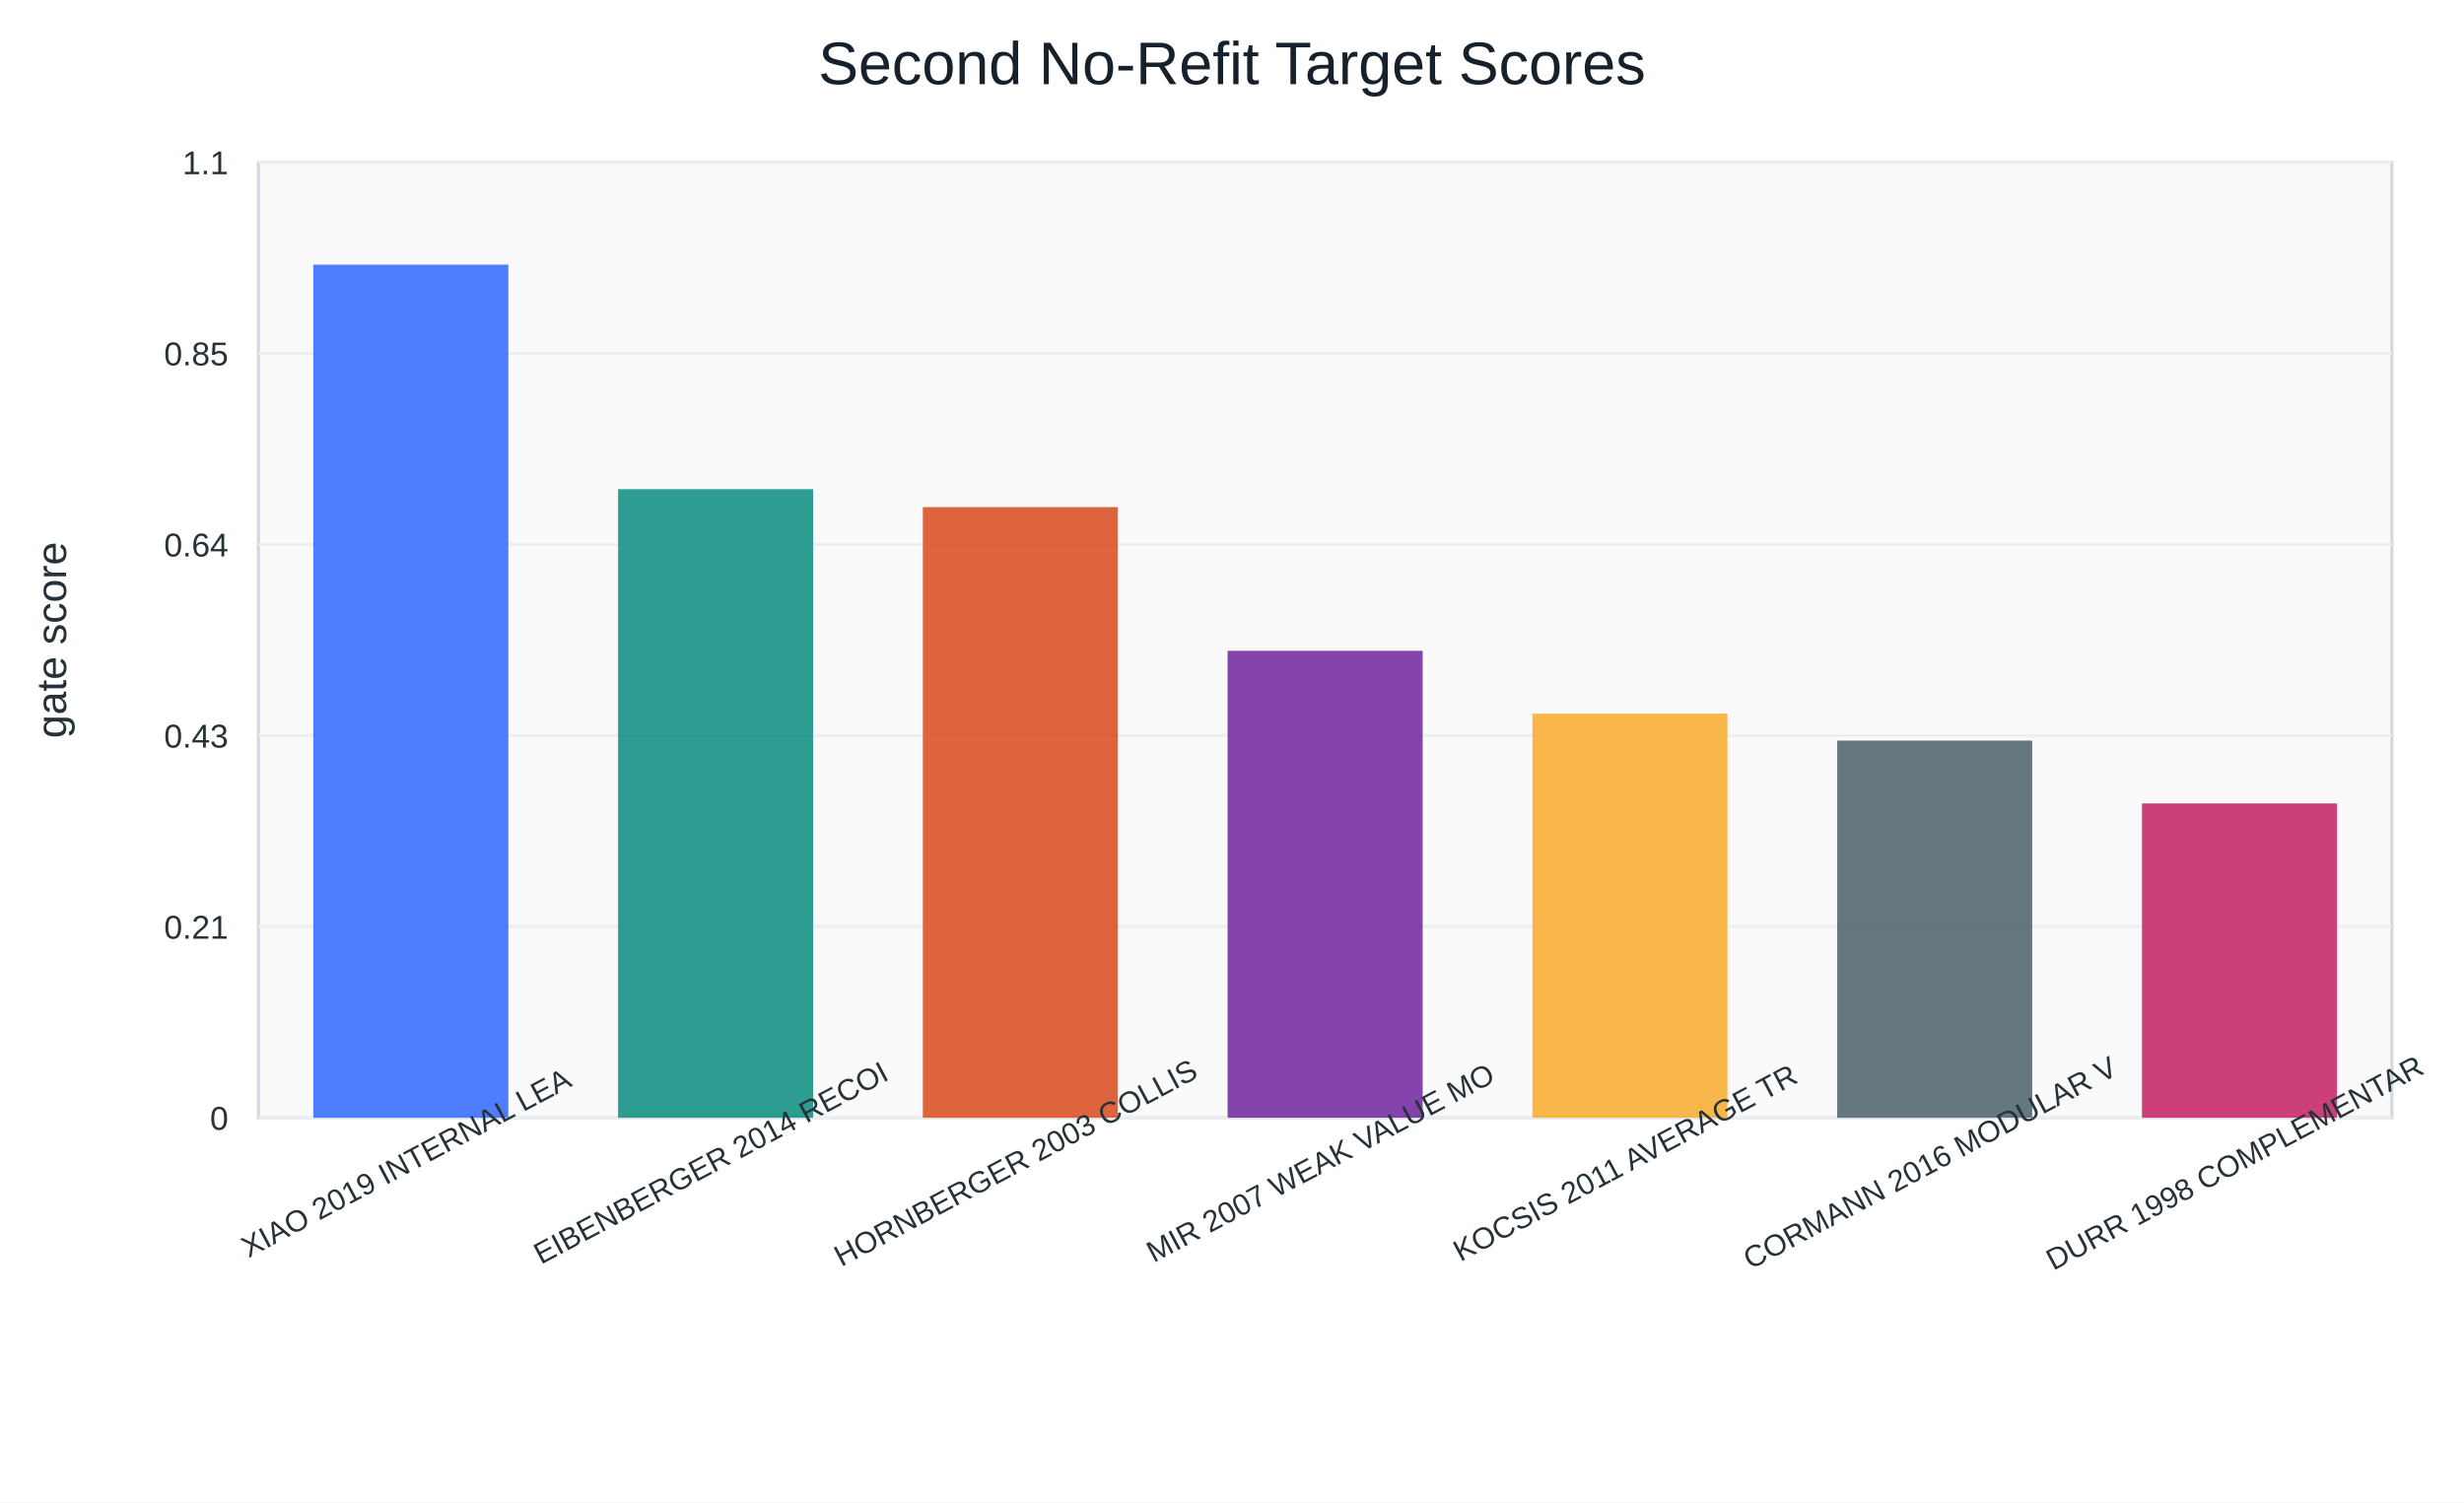
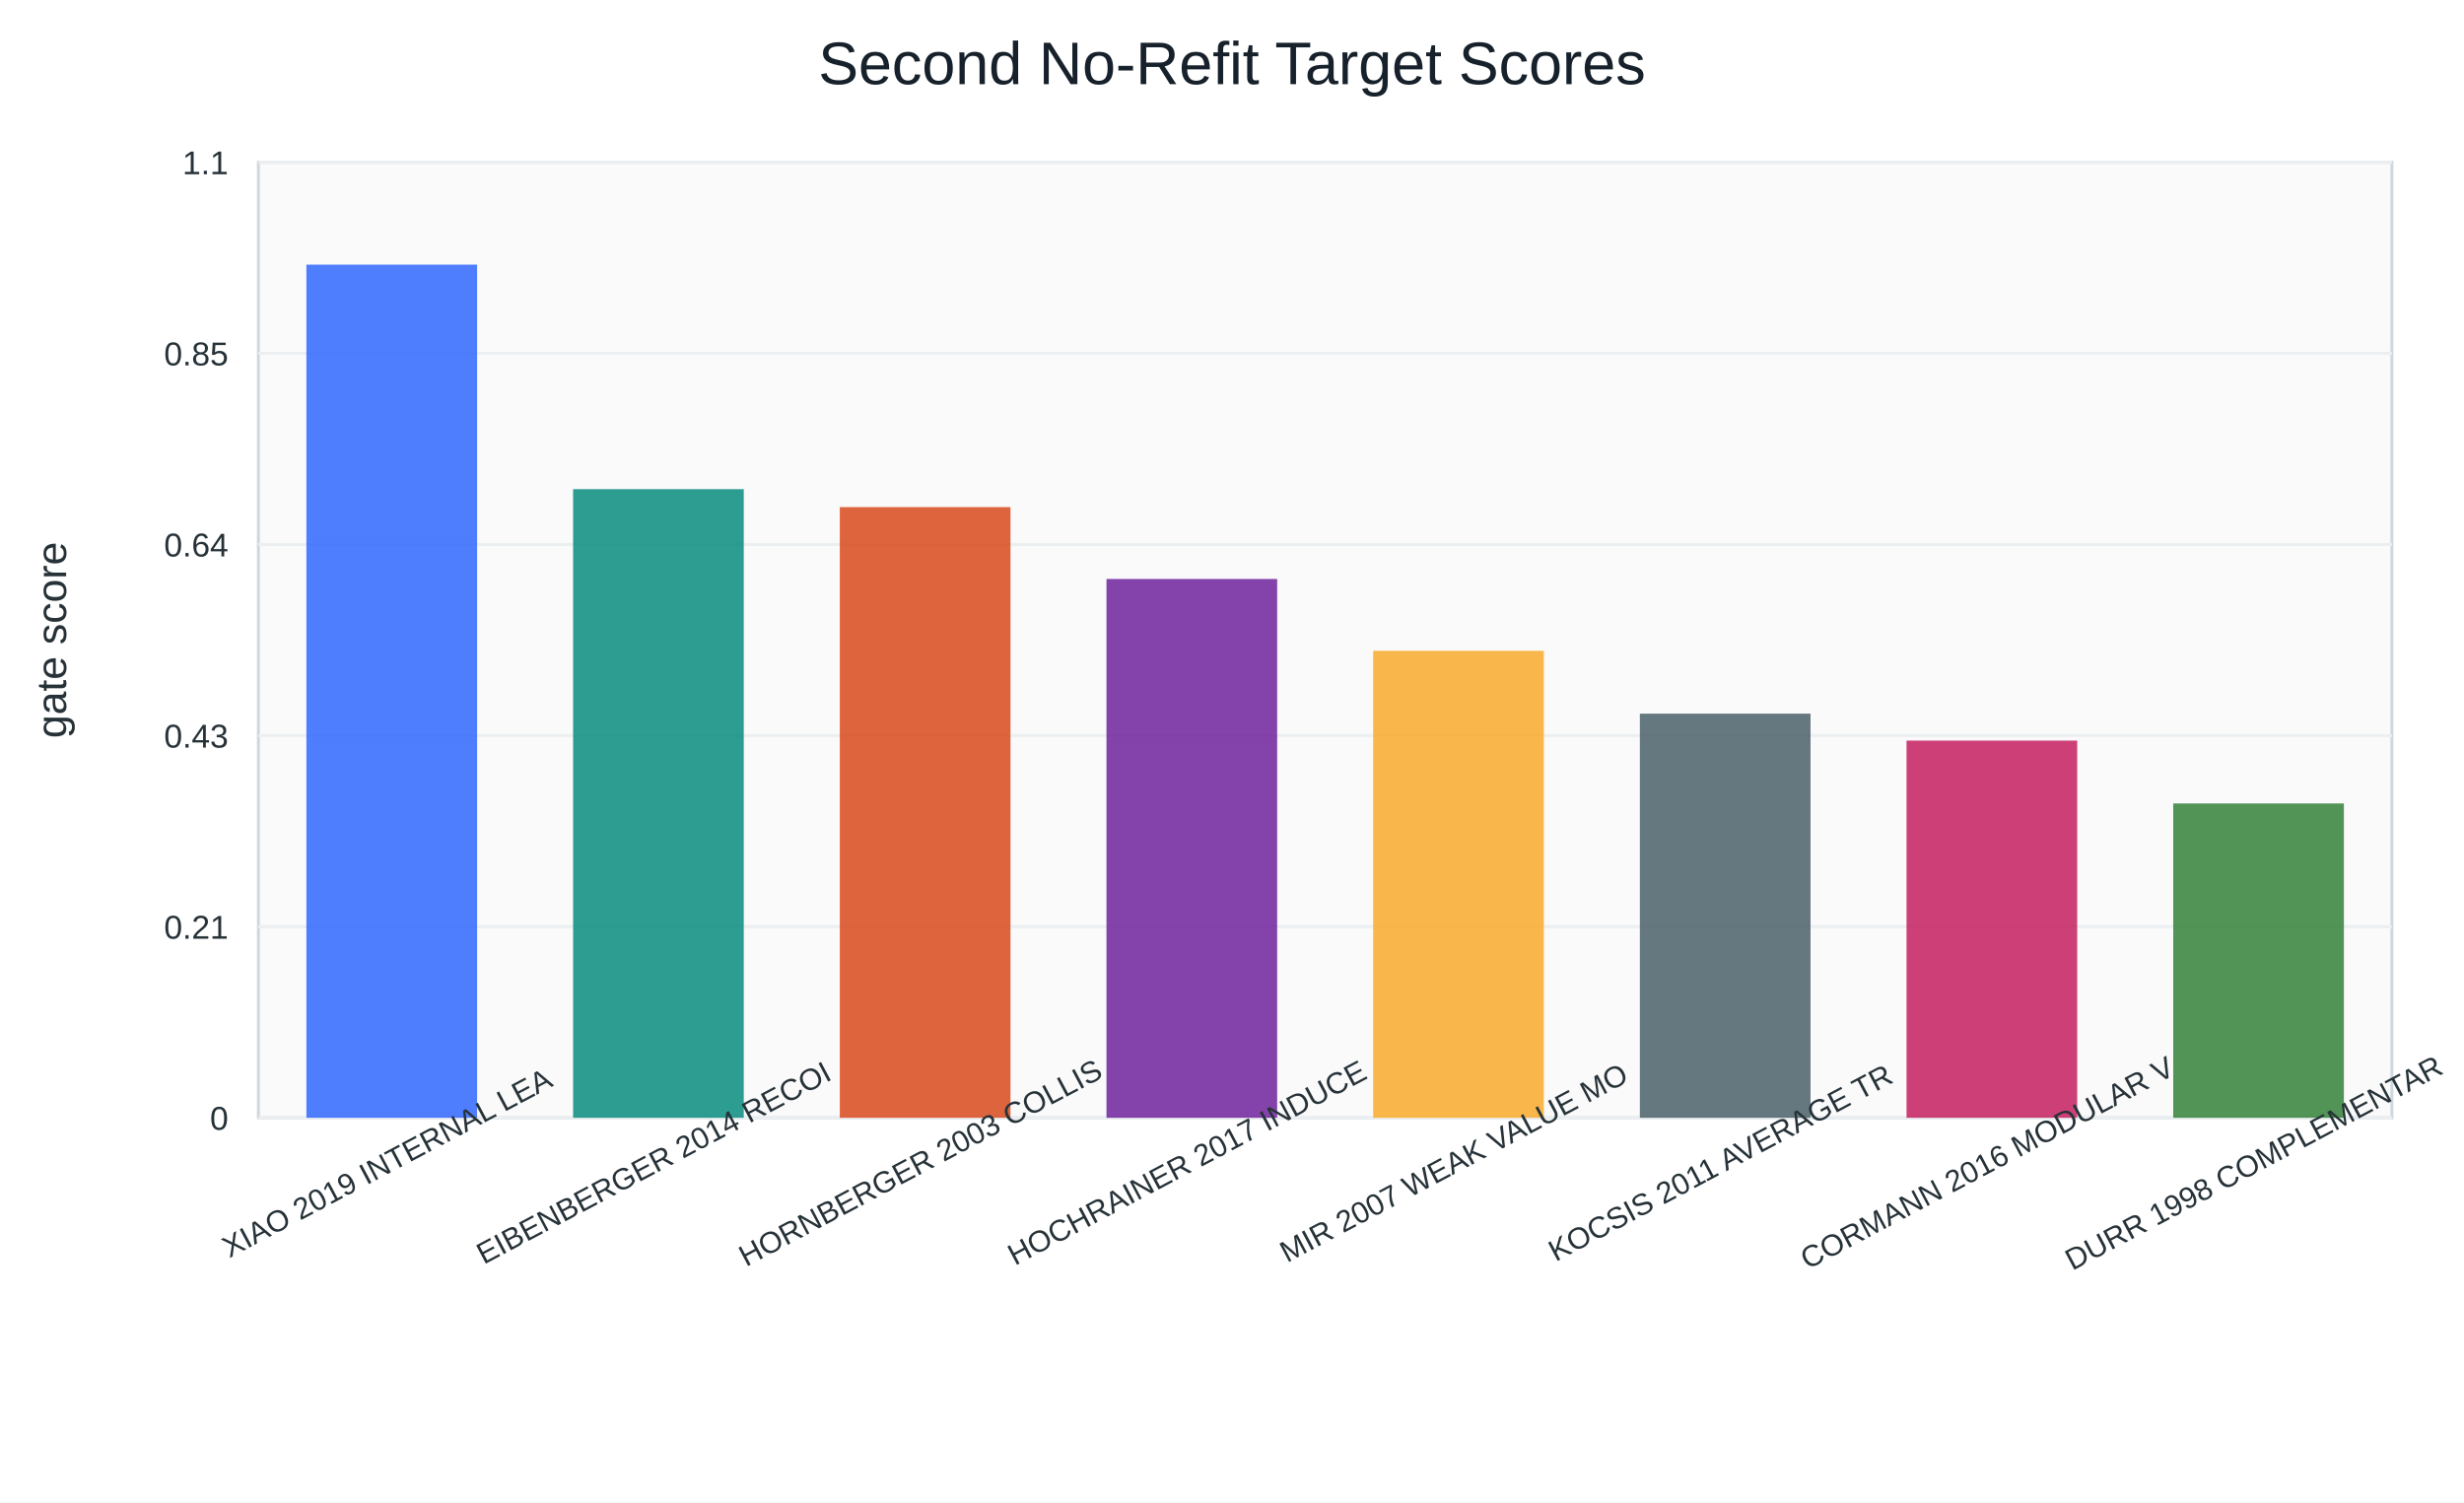
<svg xmlns="http://www.w3.org/2000/svg" width="820" height="500" viewBox="0 0 820 500">
  <rect width="100%" height="100%" fill="#ffffff" />
  <text x="410.00" y="28.00" font-size="20" font-family="Arial, Helvetica, sans-serif" text-anchor="middle" fill="#17212b">Second No-Refit Target Scores</text>
  <rect x="86" y="54" width="710" height="318" fill="#fafafa" stroke="#cfd8dc" />
  <line x1="86" y1="372.00" x2="796" y2="372.00" stroke="#eceff1" />
  <text x="76.00" y="376.00" font-size="11" font-family="Arial, Helvetica, sans-serif" text-anchor="end" fill="#263238">0</text>
  <line x1="86" y1="308.40" x2="796" y2="308.40" stroke="#eceff1" />
  <text x="76.00" y="312.40" font-size="11" font-family="Arial, Helvetica, sans-serif" text-anchor="end" fill="#263238">0.21</text>
  <line x1="86" y1="244.80" x2="796" y2="244.80" stroke="#eceff1" />
  <text x="76.00" y="248.80" font-size="11" font-family="Arial, Helvetica, sans-serif" text-anchor="end" fill="#263238">0.43</text>
  <line x1="86" y1="181.20" x2="796" y2="181.20" stroke="#eceff1" />
  <text x="76.00" y="185.20" font-size="11" font-family="Arial, Helvetica, sans-serif" text-anchor="end" fill="#263238">0.64</text>
  <line x1="86" y1="117.60" x2="796" y2="117.60" stroke="#eceff1" />
  <text x="76.00" y="121.60" font-size="11" font-family="Arial, Helvetica, sans-serif" text-anchor="end" fill="#263238">0.85</text>
  <line x1="86" y1="54.00" x2="796" y2="54.00" stroke="#eceff1" />
  <text x="76.00" y="58.00" font-size="11" font-family="Arial, Helvetica, sans-serif" text-anchor="end" fill="#263238">1.1</text>
-   <rect x="104.26" y="88.07" width="64.91" height="283.93" fill="#2962ff" fill-opacity="0.82" />
-   <text x="136.71" y="390.00" font-size="10" font-family="Arial, Helvetica, sans-serif" text-anchor="middle" fill="#263238" transform="rotate(-28 136.71 390.00)">XIAO 2019 INTERNAL LEA</text>
-   <rect x="205.69" y="162.79" width="64.91" height="209.21" fill="#00897b" fill-opacity="0.82" />
-   <text x="238.14" y="390.00" font-size="10" font-family="Arial, Helvetica, sans-serif" text-anchor="middle" fill="#263238" transform="rotate(-28 238.14 390.00)">EIBENBERGER 2014 RECOI</text>
-   <rect x="307.11" y="168.77" width="64.91" height="203.23" fill="#d84315" fill-opacity="0.82" />
-   <text x="339.57" y="390.00" font-size="10" font-family="Arial, Helvetica, sans-serif" text-anchor="middle" fill="#263238" transform="rotate(-28 339.57 390.00)">HORNBERGER 2003 COLLIS</text>
-   <rect x="408.54" y="216.59" width="64.91" height="155.41" fill="#6a1b9a" fill-opacity="0.82" />
-   <text x="441.00" y="390.00" font-size="10" font-family="Arial, Helvetica, sans-serif" text-anchor="middle" fill="#263238" transform="rotate(-28 441.00 390.00)">MIR 2007 WEAK VALUE MO</text>
-   <rect x="509.97" y="237.51" width="64.91" height="134.49" fill="#f9a825" fill-opacity="0.82" />
-   <text x="542.43" y="390.00" font-size="10" font-family="Arial, Helvetica, sans-serif" text-anchor="middle" fill="#263238" transform="rotate(-28 542.43 390.00)">KOCSIS 2011 AVERAGE TR</text>
-   <rect x="611.40" y="246.47" width="64.91" height="125.53" fill="#455a64" fill-opacity="0.82" />
-   <text x="643.86" y="390.00" font-size="10" font-family="Arial, Helvetica, sans-serif" text-anchor="middle" fill="#263238" transform="rotate(-28 643.86 390.00)">CORMANN 2016 MODULAR V</text>
-   <rect x="712.83" y="267.39" width="64.91" height="104.61" fill="#c2185b" fill-opacity="0.82" />
-   <text x="745.29" y="390.00" font-size="10" font-family="Arial, Helvetica, sans-serif" text-anchor="middle" fill="#263238" transform="rotate(-28 745.29 390.00)">DURR 1998 COMPLEMENTAR</text>
+   <rect x="101.97" y="88.07" width="56.80" height="283.93" fill="#2962ff" fill-opacity="0.82" />
+   <text x="130.38" y="390.00" font-size="10" font-family="Arial, Helvetica, sans-serif" text-anchor="middle" fill="#263238" transform="rotate(-28 130.38 390.00)">XIAO 2019 INTERNAL LEA</text>
+   <rect x="190.72" y="162.79" width="56.80" height="209.21" fill="#00897b" fill-opacity="0.82" />
+   <text x="219.12" y="390.00" font-size="10" font-family="Arial, Helvetica, sans-serif" text-anchor="middle" fill="#263238" transform="rotate(-28 219.12 390.00)">EIBENBERGER 2014 RECOI</text>
+   <rect x="279.48" y="168.77" width="56.80" height="203.23" fill="#d84315" fill-opacity="0.82" />
+   <text x="307.88" y="390.00" font-size="10" font-family="Arial, Helvetica, sans-serif" text-anchor="middle" fill="#263238" transform="rotate(-28 307.88 390.00)">HORNBERGER 2003 COLLIS</text>
+   <rect x="368.23" y="192.68" width="56.80" height="179.32" fill="#6a1b9a" fill-opacity="0.82" />
+   <text x="396.62" y="390.00" font-size="10" font-family="Arial, Helvetica, sans-serif" text-anchor="middle" fill="#263238" transform="rotate(-28 396.62 390.00)">HOCHRAINER 2017 INDUCE</text>
+   <rect x="456.98" y="216.59" width="56.80" height="155.41" fill="#f9a825" fill-opacity="0.82" />
+   <text x="485.38" y="390.00" font-size="10" font-family="Arial, Helvetica, sans-serif" text-anchor="middle" fill="#263238" transform="rotate(-28 485.38 390.00)">MIR 2007 WEAK VALUE MO</text>
+   <rect x="545.73" y="237.51" width="56.80" height="134.49" fill="#455a64" fill-opacity="0.82" />
+   <text x="574.12" y="390.00" font-size="10" font-family="Arial, Helvetica, sans-serif" text-anchor="middle" fill="#263238" transform="rotate(-28 574.12 390.00)">KOCSIS 2011 AVERAGE TR</text>
+   <rect x="634.48" y="246.47" width="56.80" height="125.53" fill="#c2185b" fill-opacity="0.82" />
+   <text x="662.88" y="390.00" font-size="10" font-family="Arial, Helvetica, sans-serif" text-anchor="middle" fill="#263238" transform="rotate(-28 662.88 390.00)">CORMANN 2016 MODULAR V</text>
+   <rect x="723.23" y="267.39" width="56.80" height="104.61" fill="#2e7d32" fill-opacity="0.82" />
+   <text x="751.62" y="390.00" font-size="10" font-family="Arial, Helvetica, sans-serif" text-anchor="middle" fill="#263238" transform="rotate(-28 751.62 390.00)">DURR 1998 COMPLEMENTAR</text>
  <text x="22.00" y="213.00" font-size="14" font-family="Arial, Helvetica, sans-serif" text-anchor="middle" fill="#263238" transform="rotate(-90 22.00 213.00)">gate score</text>
</svg>
